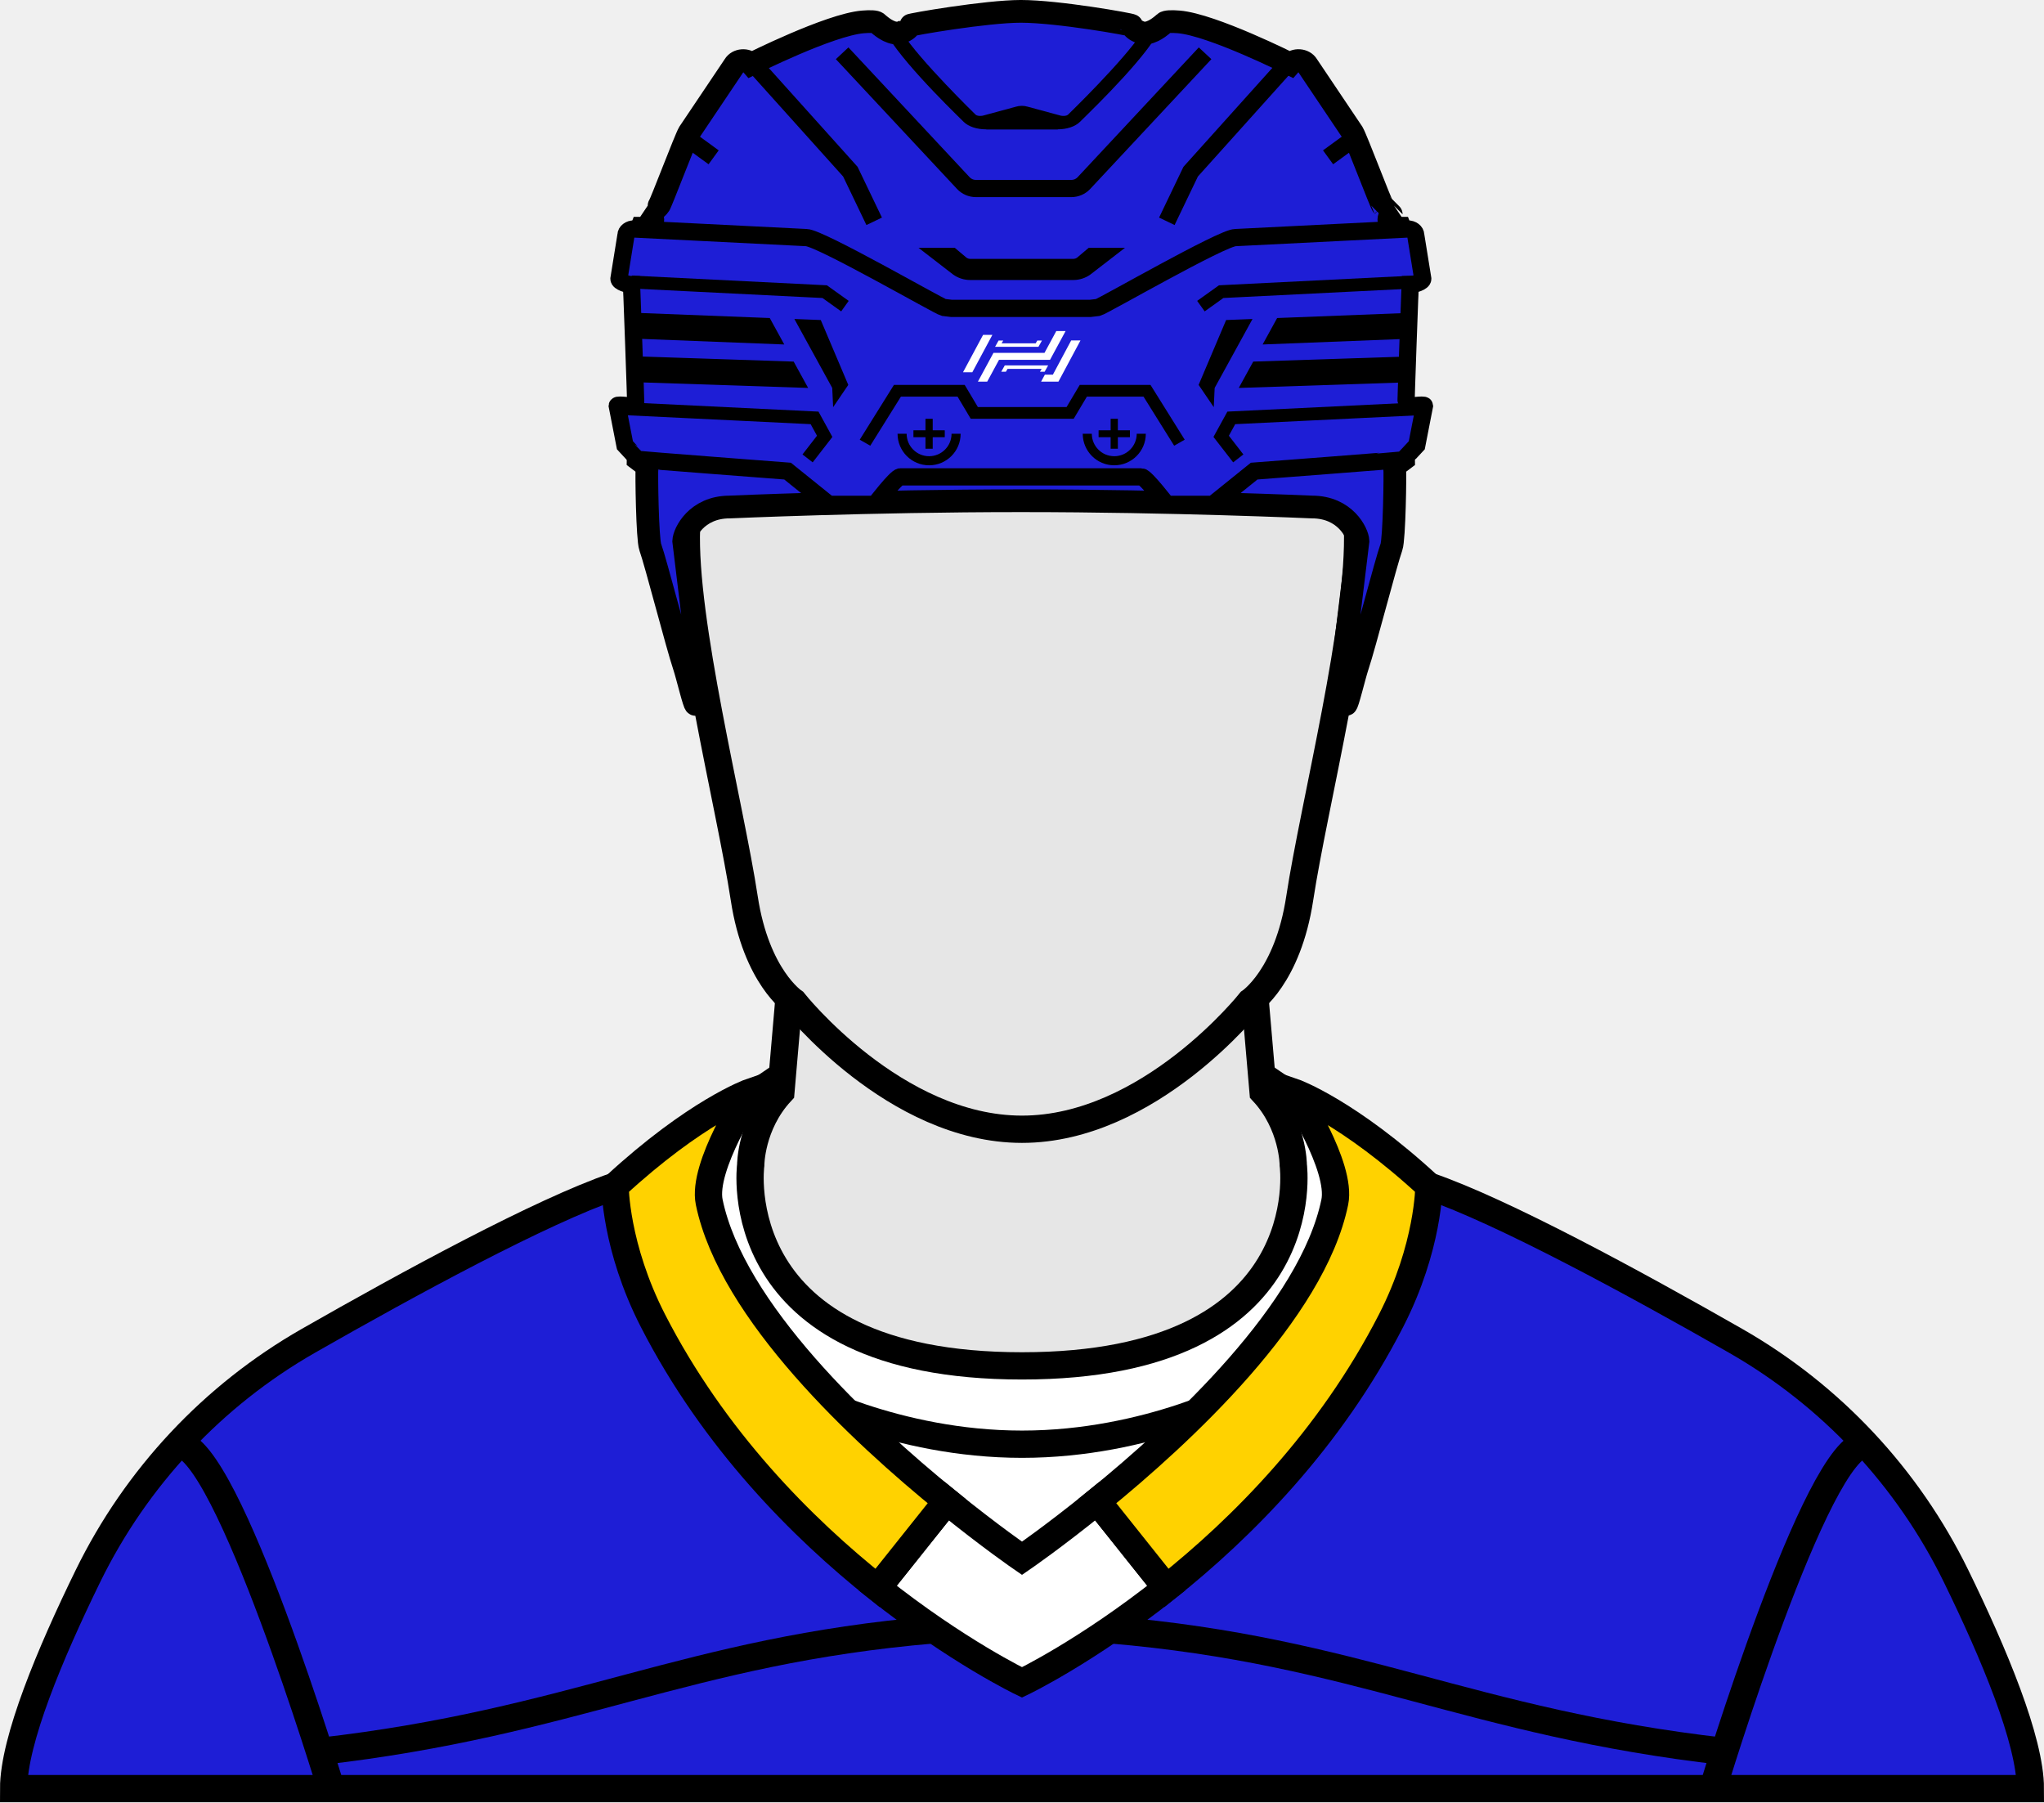
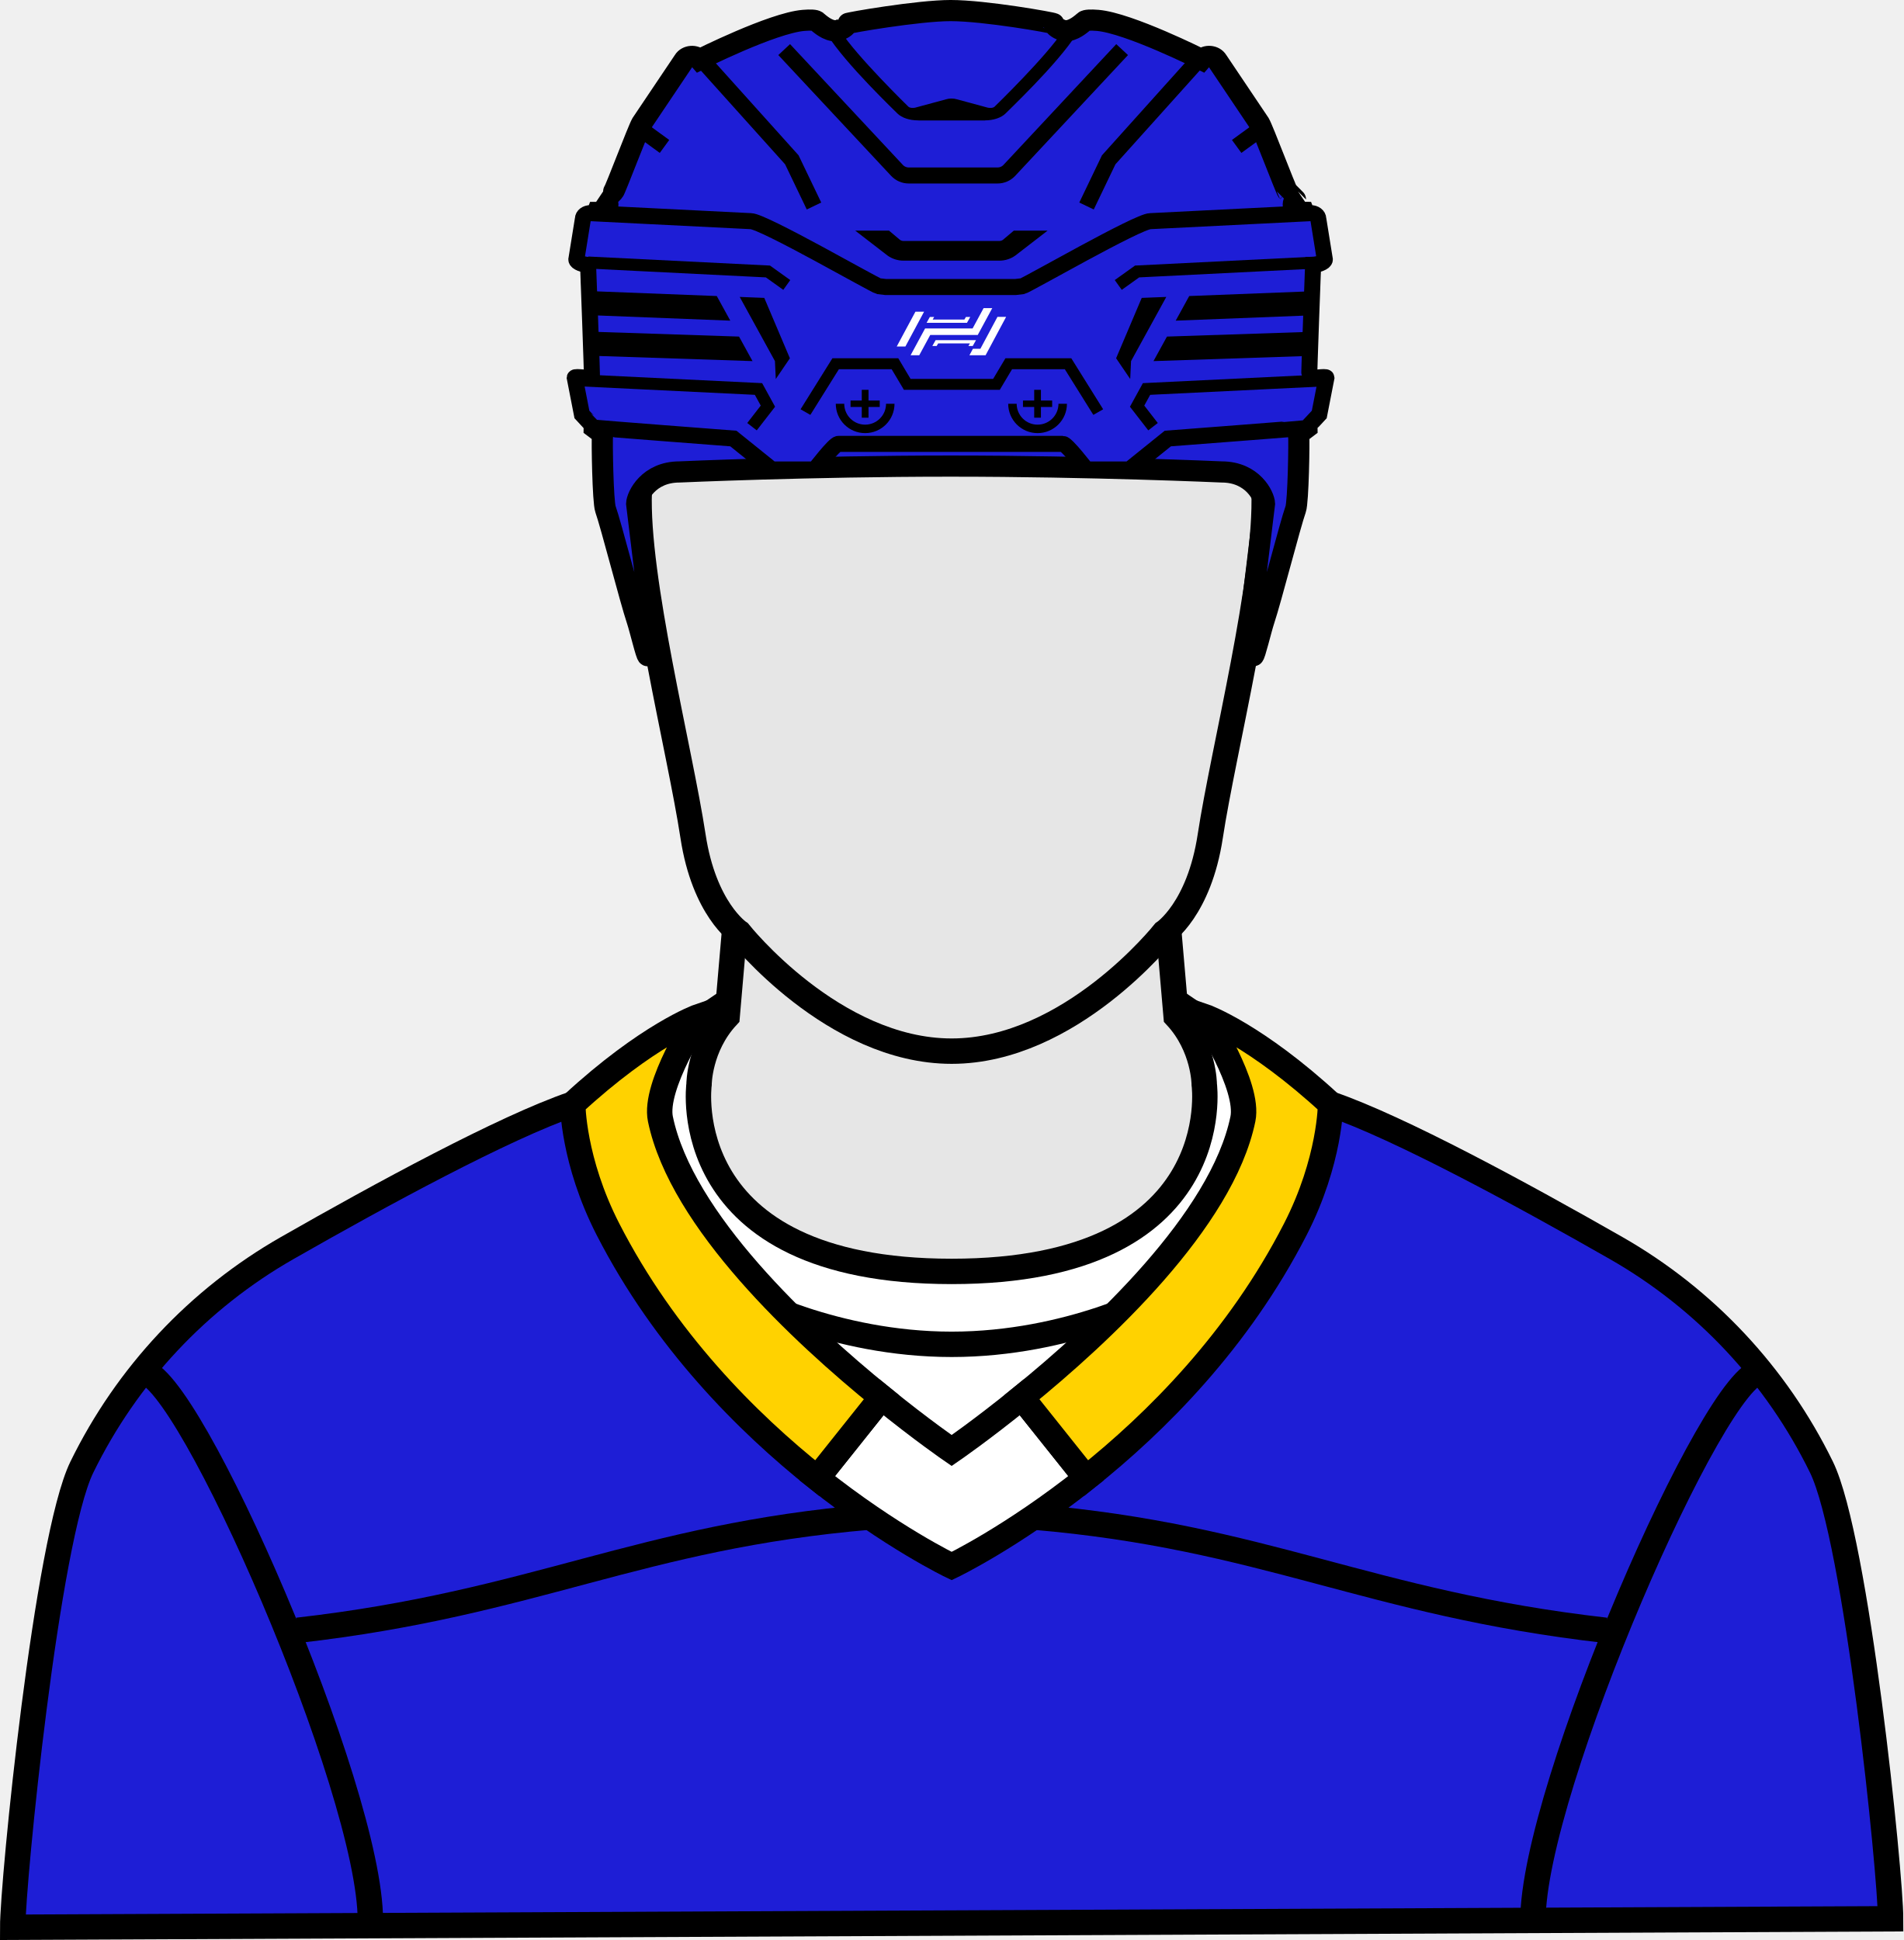
- <svg xmlns="http://www.w3.org/2000/svg" id="Layer_2" data-name="Layer 2" viewBox="0 0 2248.41 1982.27">
+ <svg xmlns="http://www.w3.org/2000/svg" id="Layer_2" data-name="Layer 2" viewBox="0 0 2248.41 2292.33">
  <defs>
    <style>
      .cls-1 {
        fill: #e6e6e6;
      }

      .cls-1, .cls-2, .cls-3, .cls-4, .cls-5, .cls-6, .cls-7, .cls-8, .cls-9, .cls-10, .cls-11 {
        stroke-miterlimit: 10;
      }

      .cls-1, .cls-3, .cls-4, .cls-5, .cls-6, .cls-7, .cls-8, .cls-9, .cls-10, .cls-11 {
        stroke: #000;
      }

      .cls-1, .cls-3, .cls-6, .cls-9, .cls-11 {
        stroke-width: 30px;
      }

      .cls-12, .cls-11 {
        fill: #fff;
      }

      .cls-2 {
        stroke: #ff0;
      }

      .cls-2, .cls-13, .cls-5, .cls-6, .cls-7, .cls-8 {
        fill: none;
      }

      .cls-3, .cls-4, .cls-10 {
        fill: #1e1ed6;
      }

      .cls-4, .cls-8 {
        stroke-width: 18.94px;
      }

      .cls-5 {
        stroke-width: 10px;
      }

      .cls-7 {
        stroke-width: 14.2px;
      }

      .cls-9 {
        fill: #ffd200;
      }

      .cls-10 {
        stroke-width: 25px;
      }
    </style>
  </defs>
  <g id="Layer_1-2" data-name="Layer 1">
-     <g id="Gahanna">
+     <g id="GLHS">
      <g>
-         <path class="cls-3" d="M1571.82,1304.53c81.15,27.86,226.2,106.69,337.37,170.21,104.97,59.97,189.4,150.19,242.51,258.8,41.55,84.97,81.71,180.8,81.71,233.73H15c0-52.93,40.17-148.76,81.72-233.73,53.11-108.61,137.53-198.83,242.51-258.8,111.17-63.52,256.22-142.35,337.36-170.21l48.58,27.76,133.84,242.89,265.2,215.13,298.42-246.36,104.09-239.42h45.11Z" />
+         <path class="cls-3" d="M1571.82,1304.53c81.15,27.86,226.2,106.69,337.37,170.21,104.97,59.97,189.4,150.19,242.51,258.8,41.55,84.97,81.71,480.8,81.71,533.73l-2218.41,10c0-52.93,40.17-458.76,81.72-543.73,53.11-108.61,137.53-198.83,242.51-258.8,111.17-63.52,256.22-142.35,337.36-170.21l48.58,27.76,133.84,242.89,265.2,215.13,298.42-246.36,104.09-239.42h45.11Z" />
        <g>
-           <path class="cls-6" d="M196.13,1588.48c53.67,0,168.17,378.79,168.17,378.79" />
-           <path class="cls-6" d="M2052.29,1588.48c-53.67,0-168.17,378.79-168.17,378.79" />
+           <path class="cls-6" d="M2080.24,1620.91c-53.67,0-269.35,493.35-269.35,648.36" />
          <path class="cls-6" d="M1220.86,1792.57c273.48,23.19,394.92,101.84,676.07,133.84" />
+           <path class="cls-6" d="M168.18,1620.91c53.67,0,269.35,493.35,269.35,648.36" />
          <path class="cls-6" d="M1027.56,1792.57c-273.48,23.19-394.92,101.84-676.07,133.84" />
        </g>
        <polygon class="cls-11" points="877.85 1530.07 1124.21 1760.81 1370.57 1530.07 877.85 1530.07" />
        <path class="cls-11" d="M1283.1,1746.61c-87.82,69.88-158.89,103.85-158.89,103.85,0,0-71.08-33.98-158.9-103.85l76.12-95.45c47.79,38.8,82.78,62.81,82.78,62.81,0,0,34.99-24.01,82.77-62.81l76.12,95.45Z" />
        <path class="cls-2" d="M825.8,1201.02h0" />
        <path class="cls-2" d="M1422.63,1201.03h-.01" />
        <path class="cls-11" d="M1387.46,1182.39l25.15,17.1c10.41,7.08,19.23,16.26,25.88,26.94l55.85,89.65-71.7,148.05-52.06,65.93s-106.85,58.41-246.36,58.41c-139.52,0-246.36-58.41-246.36-58.41l-52.06-65.93-71.7-148.05,55.85-89.65c6.66-10.69,15.47-19.86,25.88-26.94l25.15-17.1" />
        <path class="cls-9" d="M1041.43,1651.16l-76.12,95.45c-82.61-65.72-180.03-163.2-247.08-294.03-41.64-81.26-41.64-148.05-41.64-148.05,88.65-81.77,148.27-103.18,149.2-103.5-.77,1.18-53.72,82.1-45.64,121.19,24.83,120.09,167.63,252.9,261.28,328.94Z" />
        <path class="cls-9" d="M1571.82,1304.53s0,66.79-41.64,148.05c-67.05,130.84-164.47,228.31-247.08,294.03l-76.12-95.45c93.65-76.03,236.45-208.84,261.28-328.94,8.08-39.09-44.86-120.01-45.63-121.19.93.32,60.54,21.73,149.19,103.5Z" />
        <path class="cls-1" d="M1379.01,1080.69l10.39,120.33c33.21,35.84,33.21,80.37,33.21,80.37,0,0,30.07,220.92-298.41,220.92-328.48,0-298.41-220.92-298.41-220.92,0,0,0-44.53,33.21-80.37l10.39-120.33" />
        <path class="cls-1" d="M1124.19,1242.05c140.16,0,251.08-140.17,251.08-140.17,0,0,41.3-27.38,54.44-113.88,15.48-101.9,67.43-304.36,63.51-407.36-2.71-71.4-14.81-227.99-65.7-278.14-56.22-55.4-246.39-87.6-303.33-87.6-56.94,0-247.11,32.2-303.33,87.6-50.89,50.15-62.99,206.74-65.7,278.14-3.92,103,48.03,305.46,63.51,407.36,13.14,86.51,54.44,113.88,54.44,113.88,0,0,110.91,140.17,251.08,140.17Z" />
      </g>
      <g>
        <path class="cls-10" d="M1001.03,27.96c-1.17,2.92-4.02,5.52-9.63,7.58-.28.12-.61.24-.89.32-4.16,1.18-8.65.28-13.18-1.93-.51-.24-.98-.51-1.5-.79-.47-.2-.89-.47-1.35-.75-.47-.28-.94-.55-1.4-.87-.47-.28-.89-.59-1.36-.91-.42-.28-.79-.55-1.21-.87-.51-.36-1.03-.75-1.5-1.14-.47-.36-.93-.71-1.36-1.07-.89-.71-1.78-1.46-2.66-2.25v-.08c-1.73-1.54-7.52-1.78-15.8-1.1-36.78,3.08-122.88,46.32-122.88,46.32-4.86-5.56-14.91-4.81-18.55,1.34l-49.87,74.23c-4.11,6.95-31.08,78.5-32.9,80.2,0,0-9.47,9.47-9.47,9.51.33.39,2.15,2.84,2.38,4.06,1.96,10.93-10.75,11.25-12.24,11.25,0,0-17.35,44.76-12.77,44.76h4.38s6.28,127.44,6,130.64l-1.32,78.88,9.77,7.38c-.75,9.17.45,80.31,3.56,89.01,6.38,17.85,29.25,107.11,37.28,131.1,3.56,10.65,11.18,43.02,12.61,41.99l.47-.36c4.35-3.08,6.82-7.58,6.73-12.31l-20.29-166.99c.33-8.92,14.05-37.45,50.55-37.45,0,0,154.13-6.91,318.96-6.91h.76s0,0,0,0h.76s.19,0,.19,0h-3.23s.19,0,.19,0h1.52-.37s.19,0,.19,0h.57s0,0,0,0h.19s0,0,0,0h.76s-3.23,0-3.23,0h.19s.57,0,.57,0h.19s0,0,0,0h.57s.19,0,.19,0h2.67s.19,0,.19,0h.57s0,0,0,0h.76s.19,0,.19,0h-3.23s.19,0,.19,0h1.52-.37s.19,0,.19,0h.57s0,0,0,0h.19s0,0,0,0h.76s-3.23,0-3.23,0h.19s.57,0,.57,0h.19s0,0,0,0h.57s.19,0,.19,0c164.83,0,318.96,6.91,318.96,6.91,36.5,0,50.23,28.53,50.55,37.45l-20.29,166.99c-.09,4.74,2.38,9.23,6.73,12.31l.47.36c1.43,1.03,9.05-31.34,12.61-41.99,8.03-23.99,30.9-113.25,37.28-131.1,3.11-8.71,4.31-79.84,3.56-89.01l9.77-7.38-1.32-78.88c-.28-3.2,6-130.65,6-130.65h4.38c4.58,0-12.77-44.76-12.77-44.76-1.5,0-14.21-.32-12.24-11.25.23-1.22,2.06-3.67,2.38-4.06,0-.04-9.47-9.51-9.47-9.51-1.82-1.7-28.79-73.26-32.9-80.2l-49.87-74.23c-3.65-6.16-13.69-6.91-18.55-1.34,0,0-86.1-43.24-122.88-46.32-8.27-.67-14.07-.43-15.8,1.1v.08c-.89.79-1.78,1.54-2.66,2.25-.42.36-.89.71-1.36,1.07-.47.39-.98.79-1.5,1.14-.42.32-.79.59-1.21.87-.47.32-.89.63-1.36.91-.47.32-.93.59-1.4.87-.47.28-.89.55-1.35.75-.51.28-.98.55-1.5.79-4.53,2.21-9.02,3.12-13.18,1.93-.28-.08-.61-.2-.89-.32-5.61-2.05-8.46-4.66-9.63-7.58-.42-1.07-81.27-15.46-121.91-15.46-37.96,0-121.49,14.39-121.91,15.46Z" />
        <path class="cls-4" d="M990.27,524.5c-4.55,0-27.65,30.22-27.65,30.22h-50.9l-45.38-36.55s-163.57-12.49-164.37-12.88c-.29-.11-14.54-15.56-14.54-15.56l-8.47-43.46c.22-2.12,19.05,1.57,20.29-.32.44-.73-4.54-132.91-4.54-132.91-4.6,0-13.86-2.85-13.86-6.36l7.76-48.13c0-3.7,3.92-6.7,8.76-6.7l189.56,9.47c14.6,0,145.6,75.55,151.08,76.84l8.39,1h153.1s8.39-1,8.39-1c5.47-1.28,136.48-76.84,151.08-76.84l189.56-9.47c4.84,0,8.76,3,8.76,6.7l7.76,48.13c0,3.52-9.27,6.36-13.86,6.36,0,0-4.98,132.18-4.54,132.91,1.24,1.9,20.07-1.8,20.29.32l-8.47,43.46s-14.25,15.45-14.54,15.56c-.8.39-164.37,12.88-164.37,12.88l-45.38,36.55h-50.9s-23.11-30.22-27.65-30.22h-265.34Z" />
        <g id="Logos">
          <g id="White">
            <polygon class="cls-12" points="1069.55 409.45 1091.62 368.32 1081.4 368.32 1059.32 409.45 1069.55 409.45" />
            <polygon class="cls-12" points="1178.31 374.44 1158.16 412.11 1149.34 412.11 1145.2 419.78 1164.28 419.78 1188.54 374.44 1178.31 374.44" />
            <polygon class="cls-12" points="1172.17 364.1 1161.94 364.1 1148.96 388.1 1092.83 388.1 1075.69 419.78 1085.92 419.78 1098.92 395.78 1155.03 395.78 1155.04 395.78 1172.17 364.1" />
            <polygon class="cls-12" points="1106.5 408.84 1108.3 405.76 1145.79 405.76 1143.98 408.84 1149.1 408.84 1152.97 401.92 1105.25 401.92 1101.38 408.84 1106.5 408.84" />
            <polygon class="cls-12" points="1141.06 374.53 1139.25 377.61 1101.77 377.61 1103.57 374.53 1098.45 374.53 1094.59 381.45 1142.3 381.45 1146.17 374.53 1141.06 374.53" />
          </g>
        </g>
        <path d="M1124.28,142.25h39.3c9.91,0,19.1-3.06,24.24-8.11,18.44-18.09,78.95-76.9,90.59-106.62,0,0-18.79,2.92-22.44,8.59-19.45,30.27-81.07,89.95-81.07,89.95-1.96,1.76-5.52,1.6-7.83,1.2l-36.55-9.89c-1.98-.62-4.06-.93-6.14-.95h-.76c-2.08.02-4.16.33-6.14.95l-36.55,9.89c-2.32.4-5.87.55-7.83-1.2,0,0-61.25-59.62-80.51-89.83-3.59-5.63-22.35-8.51-22.35-8.51,11.63,29.72,71.49,88.33,89.93,106.42,5.14,5.04,14.32,8.11,24.24,8.11h39.3" />
        <path d="M1084.98,142.25h78.61s-2.37-5.23-2.37-5.23c-.39-.67-28.27-8.09-35.04-9.57-1.01-.22-2.02-.22-3.04,0-6.86,1.47-35.43,8.74-35.78,9.57l-2.37,5.23Z" />
        <path class="cls-13" d="M1430.47,66.79s5.23.54,7.84,4.95l-155.87,106.45c24.31-45.24,99.76-101.14,112.75-113.9,1.05-1.03,2.63-1.52,4.22-1.31l31.06,3.82Z" />
        <path class="cls-13" d="M818.26,66.79s-5.23.54-7.84,4.95l155.87,106.45c-24.31-45.24-99.76-101.14-112.75-113.9-1.05-1.03-2.63-1.52-4.22-1.31l-31.06,3.82Z" />
        <path d="M1197.62,272.54l-12.86,10.85c-1.18.86-2.64,1.34-4.13,1.34h-113.38c-1.49,0-2.96-.48-4.14-1.34l-12.86-10.85h-39.91l37.92,29.27c5.41,3.98,12.15,6.18,18.98,6.18h113.38c6.83,0,13.57-2.19,18.98-6.17l37.92-29.28h-39.91Z" />
        <polygon points="1039.24 473.28 1025.99 473.28 1025.99 460.61 1018.03 460.61 1018.03 473.28 1004.78 473.28 1004.78 480.88 1018.03 480.88 1018.03 493.55 1025.99 493.55 1025.99 480.88 1039.24 480.88 1039.24 473.28" />
        <polygon points="1242.93 473.28 1229.67 473.28 1229.67 460.61 1221.72 460.61 1221.72 473.28 1208.46 473.28 1208.46 480.88 1221.72 480.88 1221.72 493.55 1229.67 493.55 1229.67 480.88 1242.93 480.88 1242.93 473.28" />
        <path d="M1291.59,490.23l-33.71-53.98h-62.3l-14.51,24.37h-113.25l-14.51-24.37h-62.3l-33.71,53.98-11.59-6.61,37.64-60.28h77.81l14.51,24.37h97.55l14.51-24.37h77.81l37.64,60.28-11.59,6.61Z" />
        <g>
          <polyline class="cls-8" points="828.99 70.41 935.4 188.82 961.6 243.42" />
          <polyline class="cls-8" points="1416.14 70.41 1309.73 188.82 1283.53 243.42" />
          <path class="cls-8" d="M926.37,58.61l133.29,142.75c3.58,3.82,8.58,5.98,13.81,5.98h105.03c5.23,0,10.23-2.17,13.81-5.98l133.29-142.75" />
        </g>
        <line class="cls-8" x1="747.87" y1="145.98" x2="784.99" y2="173.03" />
        <line class="cls-8" x1="1498.01" y1="145.98" x2="1460.89" y2="173.03" />
        <polyline class="cls-7" points="694.7 310.19 907.16 320.78 929.43 336.71" />
        <polyline class="cls-7" points="678.96 449.1 896.02 459.63 907.16 479.92 888.35 504.18" />
        <polyline class="cls-7" points="1555.75 310.19 1343.29 320.78 1321.02 336.71" />
        <polyline class="cls-7" points="1571.49 449.1 1354.43 459.63 1343.29 479.92 1362.1 504.18" />
-         <g>
-           <line class="cls-12" x1="698.32" y1="406.13" x2="884.9" y2="412.66" />
-           <polygon points="888.95 426.69 697.82 420.32 698.82 391.94 873.04 397.71 888.95 426.69" />
-         </g>
-         <g>
-           <line class="cls-12" x1="698.32" y1="358.23" x2="859.19" y2="364.93" />
-           <polygon points="862.71 378.89 697.73 372.43 698.91 344.04 846.74 349.8 862.71 378.89" />
-         </g>
+         <polygon points="888.95 426.69 697.82 420.32 698.82 391.94 873.04 397.71 888.95 426.69" />
+         <polygon points="862.71 378.89 697.73 372.43 698.91 344.04 846.74 349.8 862.71 378.89" />
        <polygon points="933.11 423.34 902.85 351.99 873.83 350.86 915.46 426.69 916.45 447.84 933.11 423.34" />
        <polygon points="1362.64 426.69 1553.78 420.32 1552.78 391.94 1378.56 397.71 1362.64 426.69" />
        <polygon points="1388.89 378.89 1553.87 372.43 1552.69 344.04 1404.86 349.8 1388.89 378.89" />
        <polygon points="1318.49 423.34 1348.75 351.99 1377.77 350.86 1336.13 426.69 1335.15 447.84 1318.49 423.34" />
        <g>
          <path class="cls-5" d="M992.31,477.08c0,16.4,13.3,29.7,29.7,29.7s29.7-13.3,29.7-29.7" />
          <path class="cls-5" d="M1255.4,477.08c0,16.4-13.3,29.7-29.7,29.7s-29.7-13.3-29.7-29.7" />
        </g>
      </g>
    </g>
  </g>
</svg>
